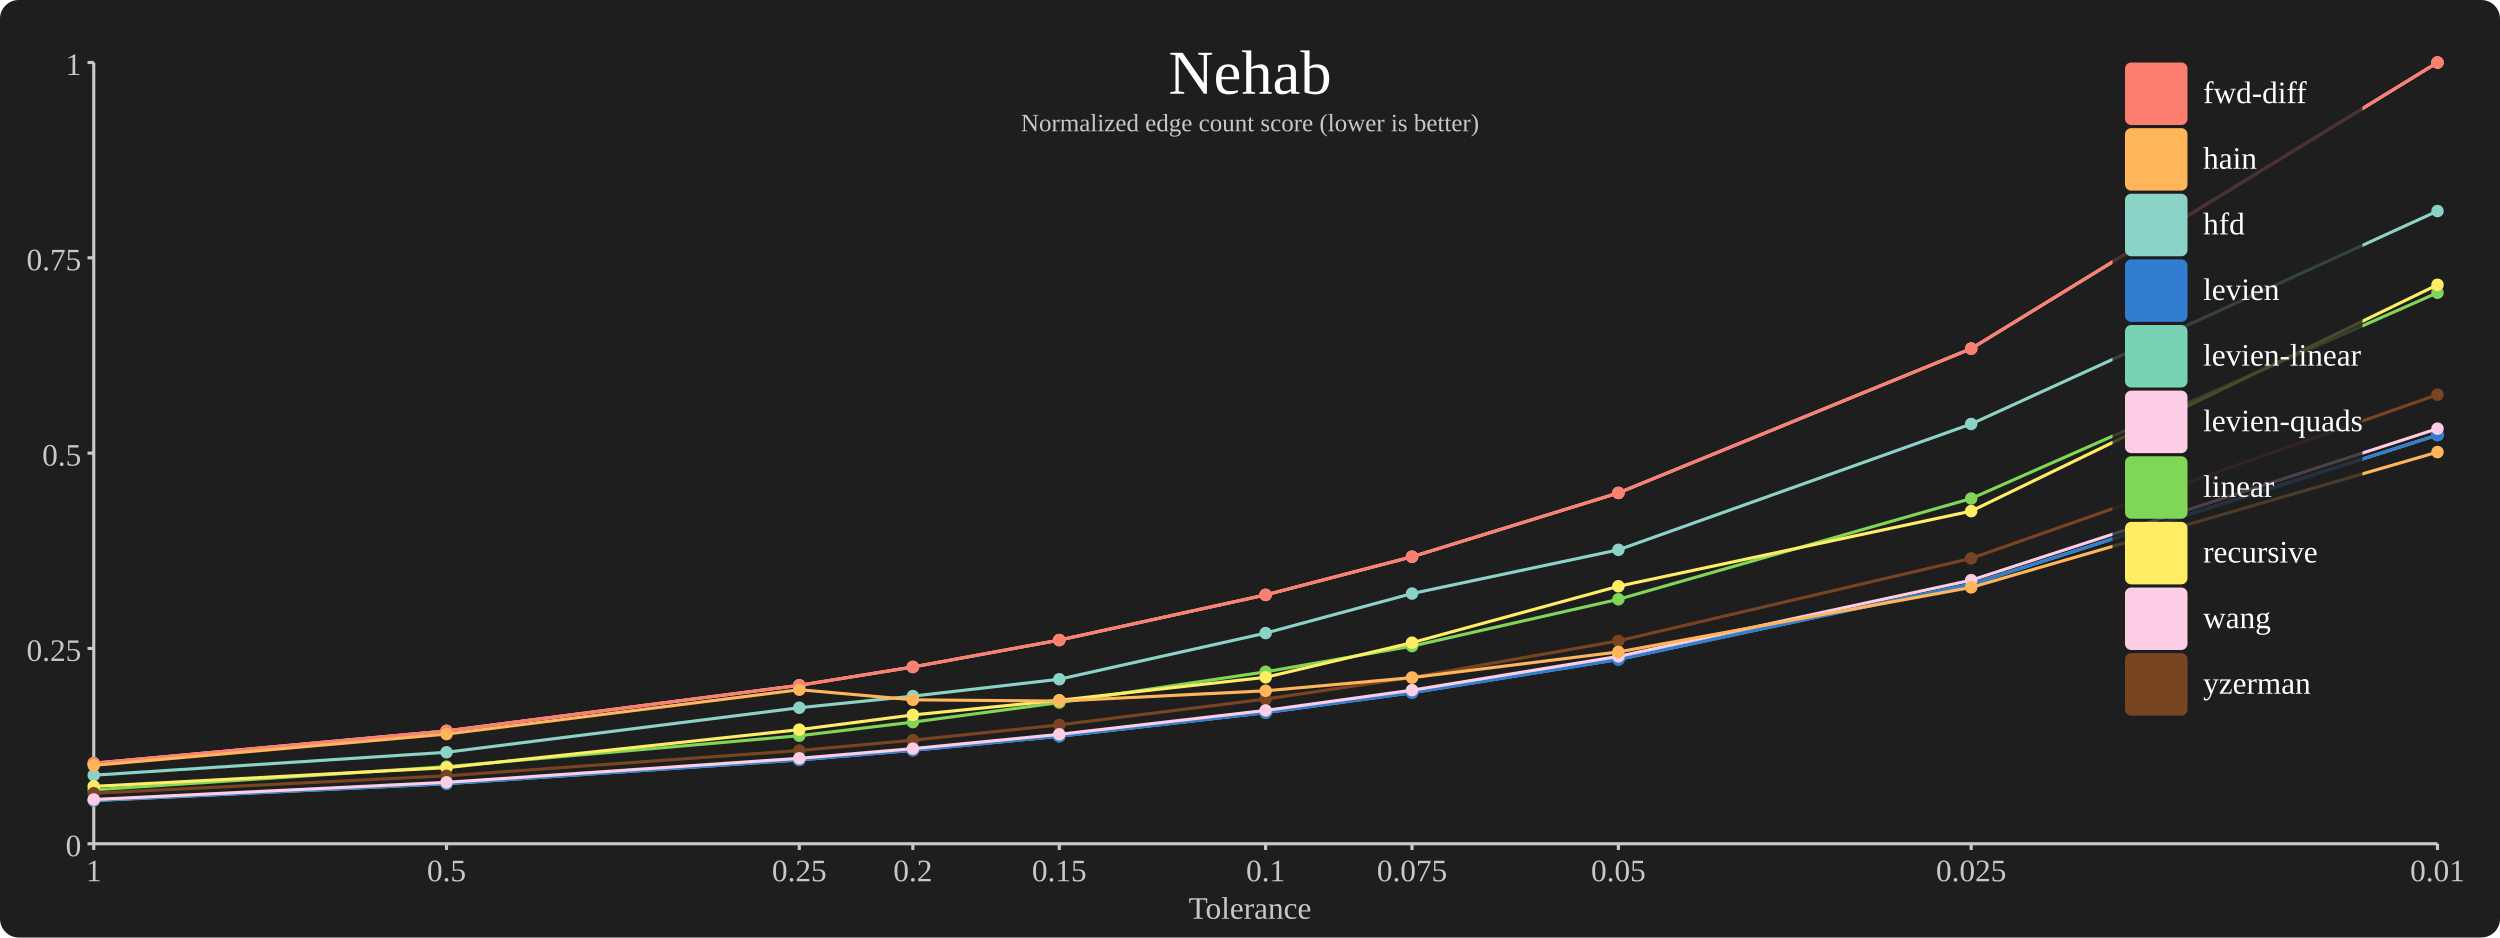
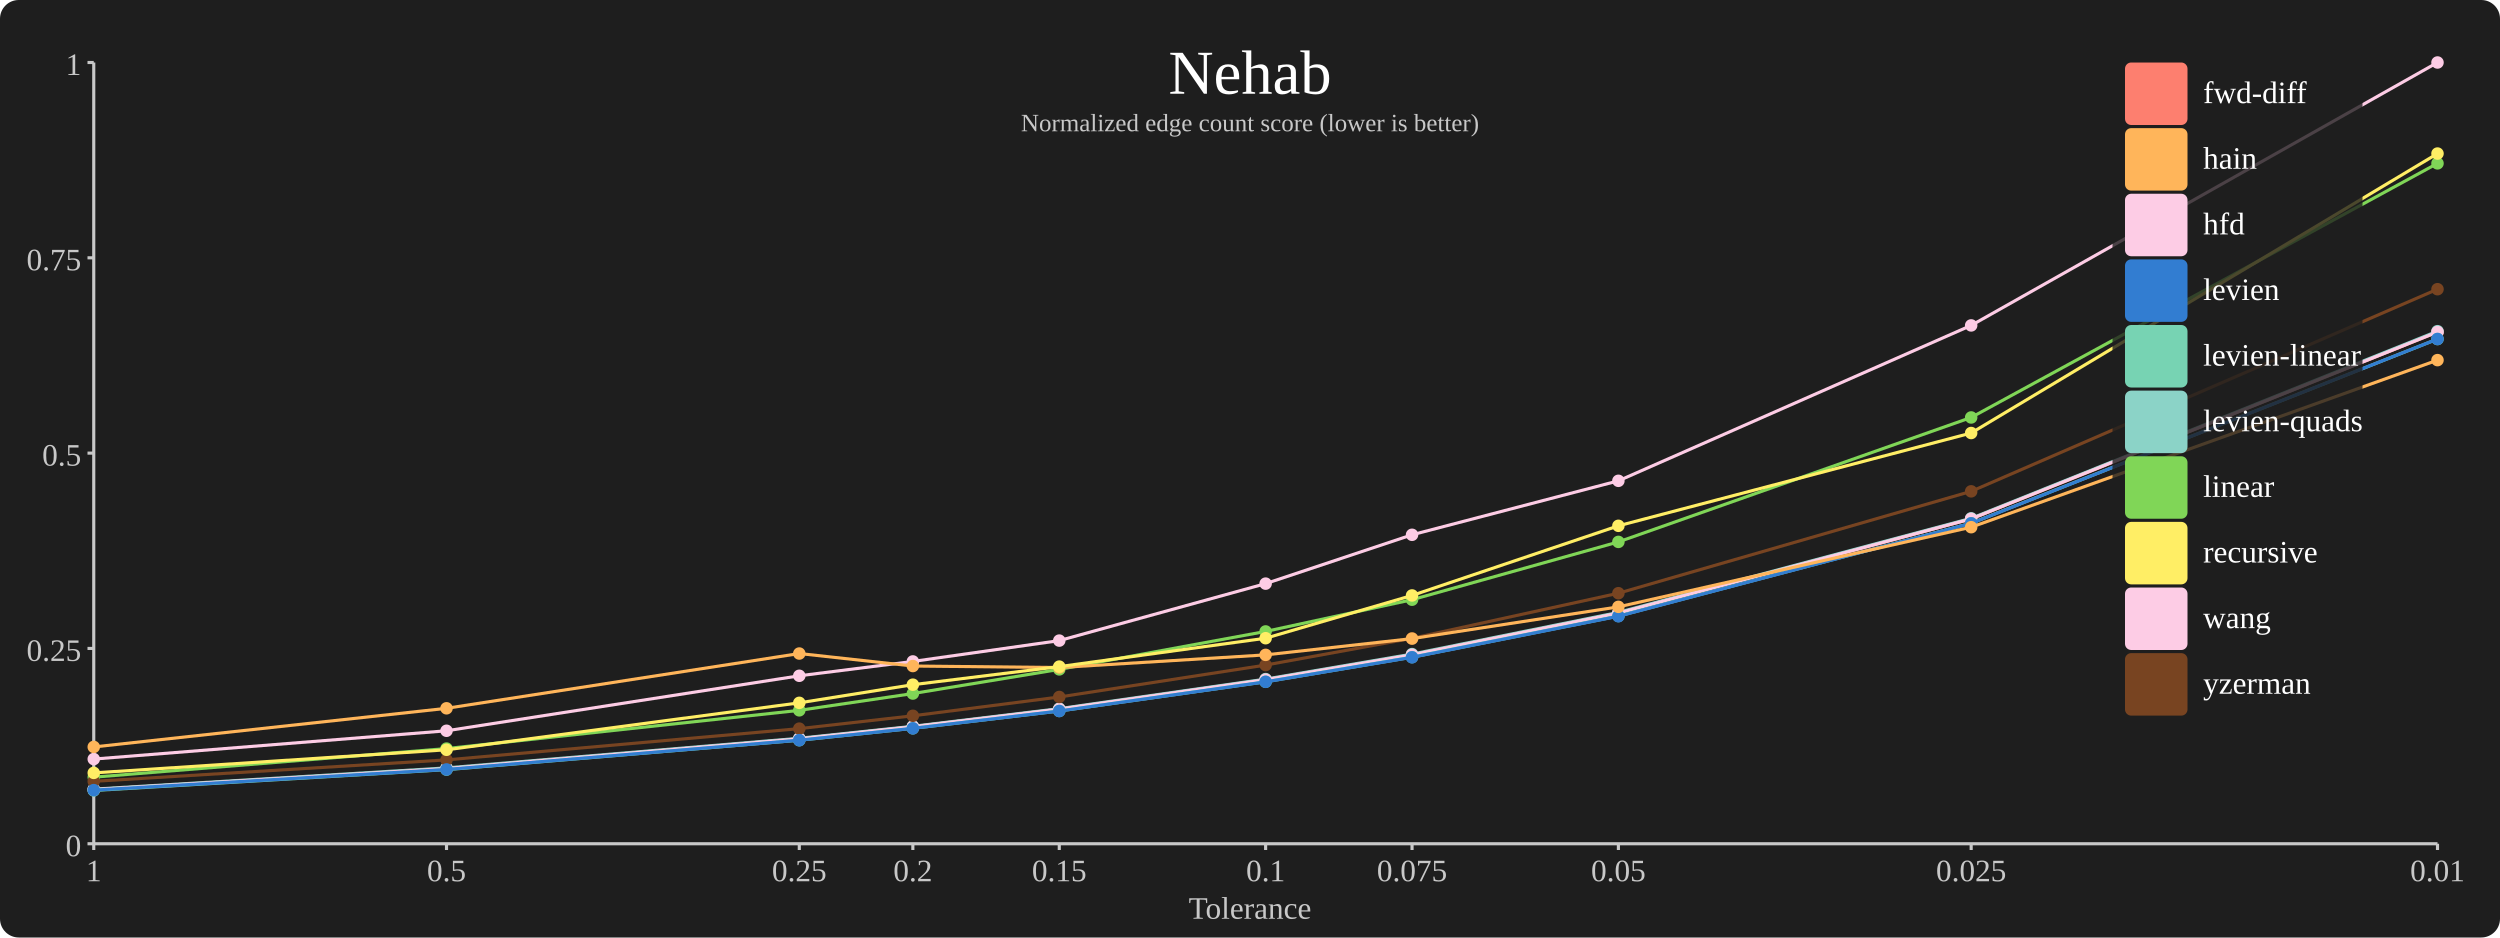
<svg xmlns="http://www.w3.org/2000/svg" viewBox="0 0 800 300">
  <rect x="0" y="0" width="800" height="300" ry="6" style="fill:rgb(30,30,30);stroke:none;fill-opacity:1;stroke-opacity:1;" />
  <path d="M 30 20 L 30 270" style="stroke:rgb(200,200,200);stroke-width:1" />
  <path d="M 30 270 L 780 270" style="stroke:rgb(200,200,200);stroke-width:1" />
  <path d="M 780 270 L 780 272" style="stroke:rgb(200,200,200);stroke-width:1" />
  <text x="780" y="282" style="font-size:10px;fill:rgb(200,200,200);text-anchor:middle;text-align:center;"> 0.01 </text>
  <path d="M 630.772 270 L 630.772 272" style="stroke:rgb(200,200,200);stroke-width:1" />
  <text x="630.772" y="282" style="font-size:10px;fill:rgb(200,200,200);text-anchor:middle;text-align:center;"> 0.025 </text>
  <path d="M 517.886 270 L 517.886 272" style="stroke:rgb(200,200,200);stroke-width:1" />
  <text x="517.886" y="282" style="font-size:10px;fill:rgb(200,200,200);text-anchor:middle;text-align:center;"> 0.05 </text>
  <path d="M 451.852 270 L 451.852 272" style="stroke:rgb(200,200,200);stroke-width:1" />
  <text x="451.852" y="282" style="font-size:10px;fill:rgb(200,200,200);text-anchor:middle;text-align:center;"> 0.075 </text>
  <path d="M 405 270 L 405 272" style="stroke:rgb(200,200,200);stroke-width:1" />
  <text x="405" y="282" style="font-size:10px;fill:rgb(200,200,200);text-anchor:middle;text-align:center;"> 0.1 </text>
  <path d="M 338.966 270 L 338.966 272" style="stroke:rgb(200,200,200);stroke-width:1" />
  <text x="338.966" y="282" style="font-size:10px;fill:rgb(200,200,200);text-anchor:middle;text-align:center;"> 0.15 </text>
  <path d="M 292.114 270 L 292.114 272" style="stroke:rgb(200,200,200);stroke-width:1" />
  <text x="292.114" y="282" style="font-size:10px;fill:rgb(200,200,200);text-anchor:middle;text-align:center;"> 0.2 </text>
  <path d="M 255.773 270 L 255.773 272" style="stroke:rgb(200,200,200);stroke-width:1" />
  <text x="255.773" y="282" style="font-size:10px;fill:rgb(200,200,200);text-anchor:middle;text-align:center;"> 0.25 </text>
  <path d="M 142.886 270 L 142.886 272" style="stroke:rgb(200,200,200);stroke-width:1" />
  <text x="142.886" y="282" style="font-size:10px;fill:rgb(200,200,200);text-anchor:middle;text-align:center;"> 0.5 </text>
  <path d="M 30 270 L 30 272" style="stroke:rgb(200,200,200);stroke-width:1" />
  <text x="30" y="282" style="font-size:10px;fill:rgb(200,200,200);text-anchor:middle;text-align:center;"> 1 </text>
  <path d="M 28 270 L 30 270" style="stroke:rgb(200,200,200);stroke-width:1" />
  <text x="26" y="274" style="font-size:10px;fill:rgb(200,200,200);text-anchor:end;text-align:right;"> 0 </text>
  <path d="M 28 207.5 L 30 207.5" style="stroke:rgb(200,200,200);stroke-width:1" />
  <text x="26" y="211.5" style="font-size:10px;fill:rgb(200,200,200);text-anchor:end;text-align:right;"> 0.25 </text>
  <path d="M 28 145 L 30 145" style="stroke:rgb(200,200,200);stroke-width:1" />
  <text x="26" y="149" style="font-size:10px;fill:rgb(200,200,200);text-anchor:end;text-align:right;"> 0.5 </text>
  <path d="M 28 82.5 L 30 82.5" style="stroke:rgb(200,200,200);stroke-width:1" />
  <text x="26" y="86.5" style="font-size:10px;fill:rgb(200,200,200);text-anchor:end;text-align:right;"> 0.75 </text>
  <path d="M 28 20 L 30 20" style="stroke:rgb(200,200,200);stroke-width:1" />
  <text x="26" y="24" style="font-size:10px;fill:rgb(200,200,200);text-anchor:end;text-align:right;"> 1 </text>
  <text x="400" y="294" style="font-size:10px;fill:rgb(200,200,200);text-anchor:middle;text-align:center;"> Tolerance </text>
-   <circle cx="780" cy="139.2" r="2" style="fill:rgb(119,211,179);stroke:none;fill-opacity:1;stroke-opacity:1;" />
-   <path d="M 780 139.2 L 630.772 186.93" style="stroke:rgb(119,211,179);stroke-width:1" />
-   <circle cx="630.772" cy="186.93" r="2" style="fill:rgb(119,211,179);stroke:none;fill-opacity:1;stroke-opacity:1;" />
-   <path d="M 630.772 186.93 L 517.886 210.988" style="stroke:rgb(119,211,179);stroke-width:1" />
-   <circle cx="517.886" cy="210.988" r="2" style="fill:rgb(119,211,179);stroke:none;fill-opacity:1;stroke-opacity:1;" />
-   <path d="M 517.886 210.988 L 451.852 221.643" style="stroke:rgb(119,211,179);stroke-width:1" />
-   <circle cx="451.852" cy="221.643" r="2" style="fill:rgb(119,211,179);stroke:none;fill-opacity:1;stroke-opacity:1;" />
-   <path d="M 451.852 221.643 L 405 228.018" style="stroke:rgb(119,211,179);stroke-width:1" />
-   <circle cx="405" cy="228.018" r="2" style="fill:rgb(119,211,179);stroke:none;fill-opacity:1;stroke-opacity:1;" />
-   <path d="M 405 228.018 L 338.966 235.59" style="stroke:rgb(119,211,179);stroke-width:1" />
-   <circle cx="338.966" cy="235.59" r="2" style="fill:rgb(119,211,179);stroke:none;fill-opacity:1;stroke-opacity:1;" />
-   <path d="M 338.966 235.59 L 292.114 240.085" style="stroke:rgb(119,211,179);stroke-width:1" />
-   <circle cx="292.114" cy="240.085" r="2" style="fill:rgb(119,211,179);stroke:none;fill-opacity:1;stroke-opacity:1;" />
-   <path d="M 292.114 240.085 L 255.773 243.167" style="stroke:rgb(119,211,179);stroke-width:1" />
-   <circle cx="255.773" cy="243.167" r="2" style="fill:rgb(119,211,179);stroke:none;fill-opacity:1;stroke-opacity:1;" />
-   <path d="M 255.773 243.167 L 142.886 250.79" style="stroke:rgb(119,211,179);stroke-width:1" />
-   <circle cx="142.886" cy="250.79" r="2" style="fill:rgb(119,211,179);stroke:none;fill-opacity:1;stroke-opacity:1;" />
-   <path d="M 142.886 250.79 L 30 256.192" style="stroke:rgb(119,211,179);stroke-width:1" />
-   <circle cx="30" cy="256.192" r="2" style="fill:rgb(119,211,179);stroke:none;fill-opacity:1;stroke-opacity:1;" />
-   <circle cx="780" cy="93.675" r="2" style="fill:rgb(128,214,87);stroke:none;fill-opacity:1;stroke-opacity:1;" />
-   <path d="M 780 93.675 L 630.772 159.525" style="stroke:rgb(128,214,87);stroke-width:1" />
-   <circle cx="630.772" cy="159.525" r="2" style="fill:rgb(128,214,87);stroke:none;fill-opacity:1;stroke-opacity:1;" />
-   <path d="M 630.772 159.525 L 517.886 191.775" style="stroke:rgb(128,214,87);stroke-width:1" />
-   <circle cx="517.886" cy="191.775" r="2" style="fill:rgb(128,214,87);stroke:none;fill-opacity:1;stroke-opacity:1;" />
-   <path d="M 517.886 191.775 L 451.852 206.757" style="stroke:rgb(128,214,87);stroke-width:1" />
-   <circle cx="451.852" cy="206.757" r="2" style="fill:rgb(128,214,87);stroke:none;fill-opacity:1;stroke-opacity:1;" />
-   <path d="M 451.852 206.757 L 405 214.98" style="stroke:rgb(128,214,87);stroke-width:1" />
-   <circle cx="405" cy="214.98" r="2" style="fill:rgb(128,214,87);stroke:none;fill-opacity:1;stroke-opacity:1;" />
-   <path d="M 405 214.98 L 338.966 224.812" style="stroke:rgb(128,214,87);stroke-width:1" />
-   <circle cx="338.966" cy="224.812" r="2" style="fill:rgb(128,214,87);stroke:none;fill-opacity:1;stroke-opacity:1;" />
-   <path d="M 338.966 224.812 L 292.114 231.075" style="stroke:rgb(128,214,87);stroke-width:1" />
-   <circle cx="292.114" cy="231.075" r="2" style="fill:rgb(128,214,87);stroke:none;fill-opacity:1;stroke-opacity:1;" />
-   <path d="M 292.114 231.075 L 255.773 235.423" style="stroke:rgb(128,214,87);stroke-width:1" />
-   <circle cx="255.773" cy="235.423" r="2" style="fill:rgb(128,214,87);stroke:none;fill-opacity:1;stroke-opacity:1;" />
-   <path d="M 255.773 235.423 L 142.886 245.327" style="stroke:rgb(128,214,87);stroke-width:1" />
-   <circle cx="142.886" cy="245.327" r="2" style="fill:rgb(128,214,87);stroke:none;fill-opacity:1;stroke-opacity:1;" />
-   <path d="M 142.886 245.327 L 30 252.74" style="stroke:rgb(128,214,87);stroke-width:1" />
-   <circle cx="30" cy="252.74" r="2" style="fill:rgb(128,214,87);stroke:none;fill-opacity:1;stroke-opacity:1;" />
+   <circle cx="780" cy="106.25" r="2" style="fill:rgb(253,127,111);stroke:none;fill-opacity:1;stroke-opacity:1;" />
+   <path d="M 780 106.25 L 630.772 166.04" style="stroke:rgb(253,127,111);stroke-width:1" />
+   <circle cx="630.772" cy="166.04" r="2" style="fill:rgb(253,127,111);stroke:none;fill-opacity:1;stroke-opacity:1;" />
+   <path d="M 630.772 166.04 L 517.886 196.185" style="stroke:rgb(253,127,111);stroke-width:1" />
+   <circle cx="517.886" cy="196.185" r="2" style="fill:rgb(253,127,111);stroke:none;fill-opacity:1;stroke-opacity:1;" />
+   <path d="M 517.886 196.185 L 451.852 209.535" style="stroke:rgb(253,127,111);stroke-width:1" />
+   <circle cx="451.852" cy="209.535" r="2" style="fill:rgb(253,127,111);stroke:none;fill-opacity:1;stroke-opacity:1;" />
+   <path d="M 451.852 209.535 L 405 217.495" style="stroke:rgb(253,127,111);stroke-width:1" />
+   <circle cx="405" cy="217.495" r="2" style="fill:rgb(253,127,111);stroke:none;fill-opacity:1;stroke-opacity:1;" />
+   <path d="M 405 217.495 L 338.966 226.923" style="stroke:rgb(253,127,111);stroke-width:1" />
+   <circle cx="338.966" cy="226.923" r="2" style="fill:rgb(253,127,111);stroke:none;fill-opacity:1;stroke-opacity:1;" />
+   <path d="M 338.966 226.923 L 292.114 232.548" style="stroke:rgb(253,127,111);stroke-width:1" />
+   <circle cx="292.114" cy="232.548" r="2" style="fill:rgb(253,127,111);stroke:none;fill-opacity:1;stroke-opacity:1;" />
+   <path d="M 292.114 232.548 L 255.773 236.41" style="stroke:rgb(253,127,111);stroke-width:1" />
+   <circle cx="255.773" cy="236.41" r="2" style="fill:rgb(253,127,111);stroke:none;fill-opacity:1;stroke-opacity:1;" />
+   <path d="M 255.773 236.41 L 142.886 245.942" style="stroke:rgb(253,127,111);stroke-width:1" />
+   <circle cx="142.886" cy="245.942" r="2" style="fill:rgb(253,127,111);stroke:none;fill-opacity:1;stroke-opacity:1;" />
+   <path d="M 142.886 245.942 L 30 252.66" style="stroke:rgb(253,127,111);stroke-width:1" />
+   <circle cx="30" cy="252.66" r="2" style="fill:rgb(253,127,111);stroke:none;fill-opacity:1;stroke-opacity:1;" />
+   <circle cx="780" cy="105.98" r="2" style="fill:rgb(139,211,199);stroke:none;fill-opacity:1;stroke-opacity:1;" />
+   <path d="M 780 105.98 L 630.772 165.857" style="stroke:rgb(139,211,199);stroke-width:1" />
+   <circle cx="630.772" cy="165.857" r="2" style="fill:rgb(139,211,199);stroke:none;fill-opacity:1;stroke-opacity:1;" />
+   <path d="M 630.772 165.857 L 517.886 195.957" style="stroke:rgb(139,211,199);stroke-width:1" />
+   <circle cx="517.886" cy="195.957" r="2" style="fill:rgb(139,211,199);stroke:none;fill-opacity:1;stroke-opacity:1;" />
+   <path d="M 517.886 195.957 L 451.852 209.305" style="stroke:rgb(139,211,199);stroke-width:1" />
+   <circle cx="451.852" cy="209.305" r="2" style="fill:rgb(139,211,199);stroke:none;fill-opacity:1;stroke-opacity:1;" />
+   <path d="M 451.852 209.305 L 405 217.305" style="stroke:rgb(139,211,199);stroke-width:1" />
+   <circle cx="405" cy="217.305" r="2" style="fill:rgb(139,211,199);stroke:none;fill-opacity:1;stroke-opacity:1;" />
+   <path d="M 405 217.305 L 338.966 226.762" style="stroke:rgb(139,211,199);stroke-width:1" />
+   <circle cx="338.966" cy="226.762" r="2" style="fill:rgb(139,211,199);stroke:none;fill-opacity:1;stroke-opacity:1;" />
+   <path d="M 338.966 226.762 L 292.114 232.407" style="stroke:rgb(139,211,199);stroke-width:1" />
+   <circle cx="292.114" cy="232.407" r="2" style="fill:rgb(139,211,199);stroke:none;fill-opacity:1;stroke-opacity:1;" />
+   <path d="M 292.114 232.407 L 255.773 236.238" style="stroke:rgb(139,211,199);stroke-width:1" />
+   <circle cx="255.773" cy="236.238" r="2" style="fill:rgb(139,211,199);stroke:none;fill-opacity:1;stroke-opacity:1;" />
+   <path d="M 255.773 236.238 L 142.886 245.725" style="stroke:rgb(139,211,199);stroke-width:1" />
+   <circle cx="142.886" cy="245.725" r="2" style="fill:rgb(139,211,199);stroke:none;fill-opacity:1;stroke-opacity:1;" />
+   <path d="M 142.886 245.725 L 30 252.515" style="stroke:rgb(139,211,199);stroke-width:1" />
+   <circle cx="30" cy="252.515" r="2" style="fill:rgb(139,211,199);stroke:none;fill-opacity:1;stroke-opacity:1;" />
+   <circle cx="780" cy="52.275" r="2" style="fill:rgb(128,214,87);stroke:none;fill-opacity:1;stroke-opacity:1;" />
+   <path d="M 780 52.275 L 630.772 133.588" style="stroke:rgb(128,214,87);stroke-width:1" />
+   <circle cx="630.772" cy="133.588" r="2" style="fill:rgb(128,214,87);stroke:none;fill-opacity:1;stroke-opacity:1;" />
+   <path d="M 630.772 133.588 L 517.886 173.407" style="stroke:rgb(128,214,87);stroke-width:1" />
+   <circle cx="517.886" cy="173.407" r="2" style="fill:rgb(128,214,87);stroke:none;fill-opacity:1;stroke-opacity:1;" />
+   <path d="M 517.886 173.407 L 451.852 191.907" style="stroke:rgb(128,214,87);stroke-width:1" />
+   <circle cx="451.852" cy="191.907" r="2" style="fill:rgb(128,214,87);stroke:none;fill-opacity:1;stroke-opacity:1;" />
+   <path d="M 451.852 191.907 L 405 202.062" style="stroke:rgb(128,214,87);stroke-width:1" />
+   <circle cx="405" cy="202.062" r="2" style="fill:rgb(128,214,87);stroke:none;fill-opacity:1;stroke-opacity:1;" />
+   <path d="M 405 202.062 L 338.966 214.202" style="stroke:rgb(128,214,87);stroke-width:1" />
+   <circle cx="338.966" cy="214.202" r="2" style="fill:rgb(128,214,87);stroke:none;fill-opacity:1;stroke-opacity:1;" />
+   <path d="M 338.966 214.202 L 292.114 221.935" style="stroke:rgb(128,214,87);stroke-width:1" />
+   <circle cx="292.114" cy="221.935" r="2" style="fill:rgb(128,214,87);stroke:none;fill-opacity:1;stroke-opacity:1;" />
+   <path d="M 292.114 221.935 L 255.773 227.305" style="stroke:rgb(128,214,87);stroke-width:1" />
+   <circle cx="255.773" cy="227.305" r="2" style="fill:rgb(128,214,87);stroke:none;fill-opacity:1;stroke-opacity:1;" />
+   <path d="M 255.773 227.305 L 142.886 239.535" style="stroke:rgb(128,214,87);stroke-width:1" />
+   <circle cx="142.886" cy="239.535" r="2" style="fill:rgb(128,214,87);stroke:none;fill-opacity:1;stroke-opacity:1;" />
+   <path d="M 142.886 239.535 L 30 248.69" style="stroke:rgb(128,214,87);stroke-width:1" />
+   <circle cx="30" cy="248.69" r="2" style="fill:rgb(128,214,87);stroke:none;fill-opacity:1;stroke-opacity:1;" />
  <circle cx="780" cy="20" r="2" style="fill:rgb(253,204,229);stroke:none;fill-opacity:1;stroke-opacity:1;" />
-   <path d="M 780 20 L 630.772 111.565" style="stroke:rgb(253,204,229);stroke-width:1" />
-   <circle cx="630.772" cy="111.565" r="2" style="fill:rgb(253,204,229);stroke:none;fill-opacity:1;stroke-opacity:1;" />
-   <path d="M 630.772 111.565 L 517.886 157.73" style="stroke:rgb(253,204,229);stroke-width:1" />
-   <circle cx="517.886" cy="157.73" r="2" style="fill:rgb(253,204,229);stroke:none;fill-opacity:1;stroke-opacity:1;" />
-   <path d="M 517.886 157.73 L 451.852 178.16" style="stroke:rgb(253,204,229);stroke-width:1" />
-   <circle cx="451.852" cy="178.16" r="2" style="fill:rgb(253,204,229);stroke:none;fill-opacity:1;stroke-opacity:1;" />
-   <path d="M 451.852 178.16 L 405 190.36" style="stroke:rgb(253,204,229);stroke-width:1" />
-   <circle cx="405" cy="190.36" r="2" style="fill:rgb(253,204,229);stroke:none;fill-opacity:1;stroke-opacity:1;" />
-   <path d="M 405 190.36 L 338.966 204.823" style="stroke:rgb(253,204,229);stroke-width:1" />
-   <circle cx="338.966" cy="204.823" r="2" style="fill:rgb(253,204,229);stroke:none;fill-opacity:1;stroke-opacity:1;" />
-   <path d="M 338.966 204.823 L 292.114 213.428" style="stroke:rgb(253,204,229);stroke-width:1" />
-   <circle cx="292.114" cy="213.428" r="2" style="fill:rgb(253,204,229);stroke:none;fill-opacity:1;stroke-opacity:1;" />
-   <path d="M 292.114 213.428 L 255.773 219.29" style="stroke:rgb(253,204,229);stroke-width:1" />
-   <circle cx="255.773" cy="219.29" r="2" style="fill:rgb(253,204,229);stroke:none;fill-opacity:1;stroke-opacity:1;" />
-   <path d="M 255.773 219.29 L 142.886 233.887" style="stroke:rgb(253,204,229);stroke-width:1" />
-   <circle cx="142.886" cy="233.887" r="2" style="fill:rgb(253,204,229);stroke:none;fill-opacity:1;stroke-opacity:1;" />
-   <path d="M 142.886 233.887 L 30 244.218" style="stroke:rgb(253,204,229);stroke-width:1" />
-   <circle cx="30" cy="244.218" r="2" style="fill:rgb(253,204,229);stroke:none;fill-opacity:1;stroke-opacity:1;" />
-   <circle cx="780" cy="20" r="2" style="fill:rgb(253,127,111);stroke:none;fill-opacity:1;stroke-opacity:1;" />
-   <path d="M 780 20 L 630.772 111.565" style="stroke:rgb(253,127,111);stroke-width:1" />
-   <circle cx="630.772" cy="111.565" r="2" style="fill:rgb(253,127,111);stroke:none;fill-opacity:1;stroke-opacity:1;" />
-   <path d="M 630.772 111.565 L 517.886 157.73" style="stroke:rgb(253,127,111);stroke-width:1" />
-   <circle cx="517.886" cy="157.73" r="2" style="fill:rgb(253,127,111);stroke:none;fill-opacity:1;stroke-opacity:1;" />
-   <path d="M 517.886 157.73 L 451.852 178.16" style="stroke:rgb(253,127,111);stroke-width:1" />
-   <circle cx="451.852" cy="178.16" r="2" style="fill:rgb(253,127,111);stroke:none;fill-opacity:1;stroke-opacity:1;" />
-   <path d="M 451.852 178.16 L 405 190.36" style="stroke:rgb(253,127,111);stroke-width:1" />
-   <circle cx="405" cy="190.36" r="2" style="fill:rgb(253,127,111);stroke:none;fill-opacity:1;stroke-opacity:1;" />
-   <path d="M 405 190.36 L 338.966 204.823" style="stroke:rgb(253,127,111);stroke-width:1" />
-   <circle cx="338.966" cy="204.823" r="2" style="fill:rgb(253,127,111);stroke:none;fill-opacity:1;stroke-opacity:1;" />
-   <path d="M 338.966 204.823 L 292.114 213.428" style="stroke:rgb(253,127,111);stroke-width:1" />
-   <circle cx="292.114" cy="213.428" r="2" style="fill:rgb(253,127,111);stroke:none;fill-opacity:1;stroke-opacity:1;" />
-   <path d="M 292.114 213.428 L 255.773 219.29" style="stroke:rgb(253,127,111);stroke-width:1" />
-   <circle cx="255.773" cy="219.29" r="2" style="fill:rgb(253,127,111);stroke:none;fill-opacity:1;stroke-opacity:1;" />
-   <path d="M 255.773 219.29 L 142.886 233.887" style="stroke:rgb(253,127,111);stroke-width:1" />
-   <circle cx="142.886" cy="233.887" r="2" style="fill:rgb(253,127,111);stroke:none;fill-opacity:1;stroke-opacity:1;" />
-   <path d="M 142.886 233.887 L 30 244.218" style="stroke:rgb(253,127,111);stroke-width:1" />
-   <circle cx="30" cy="244.218" r="2" style="fill:rgb(253,127,111);stroke:none;fill-opacity:1;stroke-opacity:1;" />
-   <circle cx="780" cy="67.535" r="2" style="fill:rgb(139,211,199);stroke:none;fill-opacity:1;stroke-opacity:1;" />
-   <path d="M 780 67.535 L 630.772 135.67" style="stroke:rgb(139,211,199);stroke-width:1" />
-   <circle cx="630.772" cy="135.67" r="2" style="fill:rgb(139,211,199);stroke:none;fill-opacity:1;stroke-opacity:1;" />
-   <path d="M 630.772 135.67 L 517.886 175.945" style="stroke:rgb(139,211,199);stroke-width:1" />
-   <circle cx="517.886" cy="175.945" r="2" style="fill:rgb(139,211,199);stroke:none;fill-opacity:1;stroke-opacity:1;" />
-   <path d="M 517.886 175.945 L 451.852 189.933" style="stroke:rgb(139,211,199);stroke-width:1" />
-   <circle cx="451.852" cy="189.933" r="2" style="fill:rgb(139,211,199);stroke:none;fill-opacity:1;stroke-opacity:1;" />
-   <path d="M 451.852 189.933 L 405 202.588" style="stroke:rgb(139,211,199);stroke-width:1" />
-   <circle cx="405" cy="202.588" r="2" style="fill:rgb(139,211,199);stroke:none;fill-opacity:1;stroke-opacity:1;" />
-   <path d="M 405 202.588 L 338.966 217.353" style="stroke:rgb(139,211,199);stroke-width:1" />
-   <circle cx="338.966" cy="217.353" r="2" style="fill:rgb(139,211,199);stroke:none;fill-opacity:1;stroke-opacity:1;" />
-   <path d="M 338.966 217.353 L 292.114 222.755" style="stroke:rgb(139,211,199);stroke-width:1" />
-   <circle cx="292.114" cy="222.755" r="2" style="fill:rgb(139,211,199);stroke:none;fill-opacity:1;stroke-opacity:1;" />
-   <path d="M 292.114 222.755 L 255.773 226.47" style="stroke:rgb(139,211,199);stroke-width:1" />
-   <circle cx="255.773" cy="226.47" r="2" style="fill:rgb(139,211,199);stroke:none;fill-opacity:1;stroke-opacity:1;" />
-   <path d="M 255.773 226.47 L 142.886 240.72" style="stroke:rgb(139,211,199);stroke-width:1" />
-   <circle cx="142.886" cy="240.72" r="2" style="fill:rgb(139,211,199);stroke:none;fill-opacity:1;stroke-opacity:1;" />
-   <path d="M 142.886 240.72 L 30 248.053" style="stroke:rgb(139,211,199);stroke-width:1" />
-   <circle cx="30" cy="248.053" r="2" style="fill:rgb(139,211,199);stroke:none;fill-opacity:1;stroke-opacity:1;" />
-   <circle cx="780" cy="139.188" r="2" style="fill:rgb(50,125,209);stroke:none;fill-opacity:1;stroke-opacity:1;" />
-   <path d="M 780 139.188 L 630.772 186.96" style="stroke:rgb(50,125,209);stroke-width:1" />
-   <circle cx="630.772" cy="186.96" r="2" style="fill:rgb(50,125,209);stroke:none;fill-opacity:1;stroke-opacity:1;" />
-   <path d="M 630.772 186.96 L 517.886 211.042" style="stroke:rgb(50,125,209);stroke-width:1" />
-   <circle cx="517.886" cy="211.042" r="2" style="fill:rgb(50,125,209);stroke:none;fill-opacity:1;stroke-opacity:1;" />
-   <path d="M 517.886 211.042 L 451.852 221.68" style="stroke:rgb(50,125,209);stroke-width:1" />
-   <circle cx="451.852" cy="221.68" r="2" style="fill:rgb(50,125,209);stroke:none;fill-opacity:1;stroke-opacity:1;" />
-   <path d="M 451.852 221.68 L 405 228.035" style="stroke:rgb(50,125,209);stroke-width:1" />
-   <circle cx="405" cy="228.035" r="2" style="fill:rgb(50,125,209);stroke:none;fill-opacity:1;stroke-opacity:1;" />
-   <path d="M 405 228.035 L 338.966 235.597" style="stroke:rgb(50,125,209);stroke-width:1" />
-   <circle cx="338.966" cy="235.597" r="2" style="fill:rgb(50,125,209);stroke:none;fill-opacity:1;stroke-opacity:1;" />
-   <path d="M 338.966 235.597 L 292.114 240.085" style="stroke:rgb(50,125,209);stroke-width:1" />
-   <circle cx="292.114" cy="240.085" r="2" style="fill:rgb(50,125,209);stroke:none;fill-opacity:1;stroke-opacity:1;" />
-   <path d="M 292.114 240.085 L 255.773 243.153" style="stroke:rgb(50,125,209);stroke-width:1" />
-   <circle cx="255.773" cy="243.153" r="2" style="fill:rgb(50,125,209);stroke:none;fill-opacity:1;stroke-opacity:1;" />
-   <path d="M 255.773 243.153 L 142.886 250.748" style="stroke:rgb(50,125,209);stroke-width:1" />
-   <circle cx="142.886" cy="250.748" r="2" style="fill:rgb(50,125,209);stroke:none;fill-opacity:1;stroke-opacity:1;" />
-   <path d="M 142.886 250.748 L 30 256.1" style="stroke:rgb(50,125,209);stroke-width:1" />
-   <circle cx="30" cy="256.1" r="2" style="fill:rgb(50,125,209);stroke:none;fill-opacity:1;stroke-opacity:1;" />
-   <circle cx="780" cy="91.133" r="2" style="fill:rgb(255,238,101);stroke:none;fill-opacity:1;stroke-opacity:1;" />
-   <path d="M 780 91.133 L 630.772 163.558" style="stroke:rgb(255,238,101);stroke-width:1" />
-   <circle cx="630.772" cy="163.558" r="2" style="fill:rgb(255,238,101);stroke:none;fill-opacity:1;stroke-opacity:1;" />
-   <path d="M 630.772 163.558 L 517.886 187.605" style="stroke:rgb(255,238,101);stroke-width:1" />
-   <circle cx="517.886" cy="187.605" r="2" style="fill:rgb(255,238,101);stroke:none;fill-opacity:1;stroke-opacity:1;" />
-   <path d="M 517.886 187.605 L 451.852 205.653" style="stroke:rgb(255,238,101);stroke-width:1" />
-   <circle cx="451.852" cy="205.653" r="2" style="fill:rgb(255,238,101);stroke:none;fill-opacity:1;stroke-opacity:1;" />
-   <path d="M 451.852 205.653 L 405 216.732" style="stroke:rgb(255,238,101);stroke-width:1" />
-   <circle cx="405" cy="216.732" r="2" style="fill:rgb(255,238,101);stroke:none;fill-opacity:1;stroke-opacity:1;" />
-   <path d="M 405 216.732 L 338.966 224.093" style="stroke:rgb(255,238,101);stroke-width:1" />
-   <circle cx="338.966" cy="224.093" r="2" style="fill:rgb(255,238,101);stroke:none;fill-opacity:1;stroke-opacity:1;" />
-   <path d="M 338.966 224.093 L 292.114 228.775" style="stroke:rgb(255,238,101);stroke-width:1" />
-   <circle cx="292.114" cy="228.775" r="2" style="fill:rgb(255,238,101);stroke:none;fill-opacity:1;stroke-opacity:1;" />
-   <path d="M 292.114 228.775 L 255.773 233.482" style="stroke:rgb(255,238,101);stroke-width:1" />
-   <circle cx="255.773" cy="233.482" r="2" style="fill:rgb(255,238,101);stroke:none;fill-opacity:1;stroke-opacity:1;" />
-   <path d="M 255.773 233.482 L 142.886 245.647" style="stroke:rgb(255,238,101);stroke-width:1" />
-   <circle cx="142.886" cy="245.647" r="2" style="fill:rgb(255,238,101);stroke:none;fill-opacity:1;stroke-opacity:1;" />
-   <path d="M 142.886 245.647 L 30 251.635" style="stroke:rgb(255,238,101);stroke-width:1" />
-   <circle cx="30" cy="251.635" r="2" style="fill:rgb(255,238,101);stroke:none;fill-opacity:1;stroke-opacity:1;" />
-   <circle cx="780" cy="126.285" r="2" style="fill:rgb(120,68,33);stroke:none;fill-opacity:1;stroke-opacity:1;" />
-   <path d="M 780 126.285 L 630.772 178.677" style="stroke:rgb(120,68,33);stroke-width:1" />
-   <circle cx="630.772" cy="178.677" r="2" style="fill:rgb(120,68,33);stroke:none;fill-opacity:1;stroke-opacity:1;" />
-   <path d="M 630.772 178.677 L 517.886 205.075" style="stroke:rgb(120,68,33);stroke-width:1" />
-   <circle cx="517.886" cy="205.075" r="2" style="fill:rgb(120,68,33);stroke:none;fill-opacity:1;stroke-opacity:1;" />
-   <path d="M 517.886 205.075 L 451.852 216.765" style="stroke:rgb(120,68,33);stroke-width:1" />
-   <circle cx="451.852" cy="216.765" r="2" style="fill:rgb(120,68,33);stroke:none;fill-opacity:1;stroke-opacity:1;" />
-   <path d="M 451.852 216.765 L 405 223.695" style="stroke:rgb(120,68,33);stroke-width:1" />
-   <circle cx="405" cy="223.695" r="2" style="fill:rgb(120,68,33);stroke:none;fill-opacity:1;stroke-opacity:1;" />
-   <path d="M 405 223.695 L 338.966 231.963" style="stroke:rgb(120,68,33);stroke-width:1" />
-   <circle cx="338.966" cy="231.963" r="2" style="fill:rgb(120,68,33);stroke:none;fill-opacity:1;stroke-opacity:1;" />
-   <path d="M 338.966 231.963 L 292.114 236.84" style="stroke:rgb(120,68,33);stroke-width:1" />
-   <circle cx="292.114" cy="236.84" r="2" style="fill:rgb(120,68,33);stroke:none;fill-opacity:1;stroke-opacity:1;" />
-   <path d="M 292.114 236.84 L 255.773 240.165" style="stroke:rgb(120,68,33);stroke-width:1" />
-   <circle cx="255.773" cy="240.165" r="2" style="fill:rgb(120,68,33);stroke:none;fill-opacity:1;stroke-opacity:1;" />
-   <path d="M 255.773 240.165 L 142.886 248.262" style="stroke:rgb(120,68,33);stroke-width:1" />
-   <circle cx="142.886" cy="248.262" r="2" style="fill:rgb(120,68,33);stroke:none;fill-opacity:1;stroke-opacity:1;" />
-   <path d="M 142.886 248.262 L 30 253.825" style="stroke:rgb(120,68,33);stroke-width:1" />
-   <circle cx="30" cy="253.825" r="2" style="fill:rgb(120,68,33);stroke:none;fill-opacity:1;stroke-opacity:1;" />
-   <circle cx="780" cy="137.167" r="2" style="fill:rgb(253,204,229);stroke:none;fill-opacity:1;stroke-opacity:1;" />
-   <path d="M 780 137.167 L 630.772 185.66" style="stroke:rgb(253,204,229);stroke-width:1" />
-   <circle cx="630.772" cy="185.66" r="2" style="fill:rgb(253,204,229);stroke:none;fill-opacity:1;stroke-opacity:1;" />
-   <path d="M 630.772 185.66 L 517.886 210.035" style="stroke:rgb(253,204,229);stroke-width:1" />
-   <circle cx="517.886" cy="210.035" r="2" style="fill:rgb(253,204,229);stroke:none;fill-opacity:1;stroke-opacity:1;" />
-   <path d="M 517.886 210.035 L 451.852 220.845" style="stroke:rgb(253,204,229);stroke-width:1" />
-   <circle cx="451.852" cy="220.845" r="2" style="fill:rgb(253,204,229);stroke:none;fill-opacity:1;stroke-opacity:1;" />
-   <path d="M 451.852 220.845 L 405 227.325" style="stroke:rgb(253,204,229);stroke-width:1" />
-   <circle cx="405" cy="227.325" r="2" style="fill:rgb(253,204,229);stroke:none;fill-opacity:1;stroke-opacity:1;" />
-   <path d="M 405 227.325 L 338.966 234.985" style="stroke:rgb(253,204,229);stroke-width:1" />
-   <circle cx="338.966" cy="234.985" r="2" style="fill:rgb(253,204,229);stroke:none;fill-opacity:1;stroke-opacity:1;" />
-   <path d="M 338.966 234.985 L 292.114 239.558" style="stroke:rgb(253,204,229);stroke-width:1" />
-   <circle cx="292.114" cy="239.558" r="2" style="fill:rgb(253,204,229);stroke:none;fill-opacity:1;stroke-opacity:1;" />
-   <path d="M 292.114 239.558 L 255.773 242.657" style="stroke:rgb(253,204,229);stroke-width:1" />
-   <circle cx="255.773" cy="242.657" r="2" style="fill:rgb(253,204,229);stroke:none;fill-opacity:1;stroke-opacity:1;" />
-   <path d="M 255.773 242.657 L 142.886 250.34" style="stroke:rgb(253,204,229);stroke-width:1" />
-   <circle cx="142.886" cy="250.34" r="2" style="fill:rgb(253,204,229);stroke:none;fill-opacity:1;stroke-opacity:1;" />
-   <path d="M 142.886 250.34 L 30 255.84" style="stroke:rgb(253,204,229);stroke-width:1" />
-   <circle cx="30" cy="255.84" r="2" style="fill:rgb(253,204,229);stroke:none;fill-opacity:1;stroke-opacity:1;" />
-   <circle cx="780" cy="144.665" r="2" style="fill:rgb(255,181,90);stroke:none;fill-opacity:1;stroke-opacity:1;" />
-   <path d="M 780 144.665 L 630.772 187.963" style="stroke:rgb(255,181,90);stroke-width:1" />
-   <circle cx="630.772" cy="187.963" r="2" style="fill:rgb(255,181,90);stroke:none;fill-opacity:1;stroke-opacity:1;" />
-   <path d="M 630.772 187.963 L 517.886 208.607" style="stroke:rgb(255,181,90);stroke-width:1" />
-   <circle cx="517.886" cy="208.607" r="2" style="fill:rgb(255,181,90);stroke:none;fill-opacity:1;stroke-opacity:1;" />
-   <path d="M 517.886 208.607 L 451.852 216.835" style="stroke:rgb(255,181,90);stroke-width:1" />
-   <circle cx="451.852" cy="216.835" r="2" style="fill:rgb(255,181,90);stroke:none;fill-opacity:1;stroke-opacity:1;" />
-   <path d="M 451.852 216.835 L 405 221.05" style="stroke:rgb(255,181,90);stroke-width:1" />
-   <circle cx="405" cy="221.05" r="2" style="fill:rgb(255,181,90);stroke:none;fill-opacity:1;stroke-opacity:1;" />
-   <path d="M 405 221.05 L 338.966 224.338" style="stroke:rgb(255,181,90);stroke-width:1" />
-   <circle cx="338.966" cy="224.338" r="2" style="fill:rgb(255,181,90);stroke:none;fill-opacity:1;stroke-opacity:1;" />
-   <path d="M 338.966 224.338 L 292.114 223.942" style="stroke:rgb(255,181,90);stroke-width:1" />
-   <circle cx="292.114" cy="223.942" r="2" style="fill:rgb(255,181,90);stroke:none;fill-opacity:1;stroke-opacity:1;" />
-   <path d="M 292.114 223.942 L 255.773 220.702" style="stroke:rgb(255,181,90);stroke-width:1" />
-   <circle cx="255.773" cy="220.702" r="2" style="fill:rgb(255,181,90);stroke:none;fill-opacity:1;stroke-opacity:1;" />
-   <path d="M 255.773 220.702 L 142.886 234.897" style="stroke:rgb(255,181,90);stroke-width:1" />
-   <circle cx="142.886" cy="234.897" r="2" style="fill:rgb(255,181,90);stroke:none;fill-opacity:1;stroke-opacity:1;" />
-   <path d="M 142.886 234.897 L 30 244.91" style="stroke:rgb(255,181,90);stroke-width:1" />
-   <circle cx="30" cy="244.91" r="2" style="fill:rgb(255,181,90);stroke:none;fill-opacity:1;stroke-opacity:1;" />
+   <path d="M 780 20 L 630.772 104.133" style="stroke:rgb(253,204,229);stroke-width:1" />
+   <circle cx="630.772" cy="104.133" r="2" style="fill:rgb(253,204,229);stroke:none;fill-opacity:1;stroke-opacity:1;" />
+   <path d="M 630.772 104.133 L 517.886 153.863" style="stroke:rgb(253,204,229);stroke-width:1" />
+   <circle cx="517.886" cy="153.863" r="2" style="fill:rgb(253,204,229);stroke:none;fill-opacity:1;stroke-opacity:1;" />
+   <path d="M 517.886 153.863 L 451.852 171.135" style="stroke:rgb(253,204,229);stroke-width:1" />
+   <circle cx="451.852" cy="171.135" r="2" style="fill:rgb(253,204,229);stroke:none;fill-opacity:1;stroke-opacity:1;" />
+   <path d="M 451.852 171.135 L 405 186.76" style="stroke:rgb(253,204,229);stroke-width:1" />
+   <circle cx="405" cy="186.76" r="2" style="fill:rgb(253,204,229);stroke:none;fill-opacity:1;stroke-opacity:1;" />
+   <path d="M 405 186.76 L 338.966 204.993" style="stroke:rgb(253,204,229);stroke-width:1" />
+   <circle cx="338.966" cy="204.993" r="2" style="fill:rgb(253,204,229);stroke:none;fill-opacity:1;stroke-opacity:1;" />
+   <path d="M 338.966 204.993 L 292.114 211.662" style="stroke:rgb(253,204,229);stroke-width:1" />
+   <circle cx="292.114" cy="211.662" r="2" style="fill:rgb(253,204,229);stroke:none;fill-opacity:1;stroke-opacity:1;" />
+   <path d="M 292.114 211.662 L 255.773 216.25" style="stroke:rgb(253,204,229);stroke-width:1" />
+   <circle cx="255.773" cy="216.25" r="2" style="fill:rgb(253,204,229);stroke:none;fill-opacity:1;stroke-opacity:1;" />
+   <path d="M 255.773 216.25 L 142.886 233.847" style="stroke:rgb(253,204,229);stroke-width:1" />
+   <circle cx="142.886" cy="233.847" r="2" style="fill:rgb(253,204,229);stroke:none;fill-opacity:1;stroke-opacity:1;" />
+   <path d="M 142.886 233.847 L 30 242.9" style="stroke:rgb(253,204,229);stroke-width:1" />
+   <circle cx="30" cy="242.9" r="2" style="fill:rgb(253,204,229);stroke:none;fill-opacity:1;stroke-opacity:1;" />
+   <circle cx="780" cy="106.25" r="2" style="fill:rgb(253,204,229);stroke:none;fill-opacity:1;stroke-opacity:1;" />
+   <path d="M 780 106.25 L 630.772 166.04" style="stroke:rgb(253,204,229);stroke-width:1" />
+   <circle cx="630.772" cy="166.04" r="2" style="fill:rgb(253,204,229);stroke:none;fill-opacity:1;stroke-opacity:1;" />
+   <path d="M 630.772 166.04 L 517.886 196.185" style="stroke:rgb(253,204,229);stroke-width:1" />
+   <circle cx="517.886" cy="196.185" r="2" style="fill:rgb(253,204,229);stroke:none;fill-opacity:1;stroke-opacity:1;" />
+   <path d="M 517.886 196.185 L 451.852 209.535" style="stroke:rgb(253,204,229);stroke-width:1" />
+   <circle cx="451.852" cy="209.535" r="2" style="fill:rgb(253,204,229);stroke:none;fill-opacity:1;stroke-opacity:1;" />
+   <path d="M 451.852 209.535 L 405 217.495" style="stroke:rgb(253,204,229);stroke-width:1" />
+   <circle cx="405" cy="217.495" r="2" style="fill:rgb(253,204,229);stroke:none;fill-opacity:1;stroke-opacity:1;" />
+   <path d="M 405 217.495 L 338.966 226.923" style="stroke:rgb(253,204,229);stroke-width:1" />
+   <circle cx="338.966" cy="226.923" r="2" style="fill:rgb(253,204,229);stroke:none;fill-opacity:1;stroke-opacity:1;" />
+   <path d="M 338.966 226.923 L 292.114 232.548" style="stroke:rgb(253,204,229);stroke-width:1" />
+   <circle cx="292.114" cy="232.548" r="2" style="fill:rgb(253,204,229);stroke:none;fill-opacity:1;stroke-opacity:1;" />
+   <path d="M 292.114 232.548 L 255.773 236.41" style="stroke:rgb(253,204,229);stroke-width:1" />
+   <circle cx="255.773" cy="236.41" r="2" style="fill:rgb(253,204,229);stroke:none;fill-opacity:1;stroke-opacity:1;" />
+   <path d="M 255.773 236.41 L 142.886 245.942" style="stroke:rgb(253,204,229);stroke-width:1" />
+   <circle cx="142.886" cy="245.942" r="2" style="fill:rgb(253,204,229);stroke:none;fill-opacity:1;stroke-opacity:1;" />
+   <path d="M 142.886 245.942 L 30 252.66" style="stroke:rgb(253,204,229);stroke-width:1" />
+   <circle cx="30" cy="252.66" r="2" style="fill:rgb(253,204,229);stroke:none;fill-opacity:1;stroke-opacity:1;" />
+   <circle cx="780" cy="108.492" r="2" style="fill:rgb(119,211,179);stroke:none;fill-opacity:1;stroke-opacity:1;" />
+   <path d="M 780 108.492 L 630.772 167.427" style="stroke:rgb(119,211,179);stroke-width:1" />
+   <circle cx="630.772" cy="167.427" r="2" style="fill:rgb(119,211,179);stroke:none;fill-opacity:1;stroke-opacity:1;" />
+   <path d="M 630.772 167.427 L 517.886 197.13" style="stroke:rgb(119,211,179);stroke-width:1" />
+   <circle cx="517.886" cy="197.13" r="2" style="fill:rgb(119,211,179);stroke:none;fill-opacity:1;stroke-opacity:1;" />
+   <path d="M 517.886 197.13 L 451.852 210.287" style="stroke:rgb(119,211,179);stroke-width:1" />
+   <circle cx="451.852" cy="210.287" r="2" style="fill:rgb(119,211,179);stroke:none;fill-opacity:1;stroke-opacity:1;" />
+   <path d="M 451.852 210.287 L 405 218.162" style="stroke:rgb(119,211,179);stroke-width:1" />
+   <circle cx="405" cy="218.162" r="2" style="fill:rgb(119,211,179);stroke:none;fill-opacity:1;stroke-opacity:1;" />
+   <path d="M 405 218.162 L 338.966 227.512" style="stroke:rgb(119,211,179);stroke-width:1" />
+   <circle cx="338.966" cy="227.512" r="2" style="fill:rgb(119,211,179);stroke:none;fill-opacity:1;stroke-opacity:1;" />
+   <path d="M 338.966 227.512 L 292.114 233.06" style="stroke:rgb(119,211,179);stroke-width:1" />
+   <circle cx="292.114" cy="233.06" r="2" style="fill:rgb(119,211,179);stroke:none;fill-opacity:1;stroke-opacity:1;" />
+   <path d="M 292.114 233.06 L 255.773 236.87" style="stroke:rgb(119,211,179);stroke-width:1" />
+   <circle cx="255.773" cy="236.87" r="2" style="fill:rgb(119,211,179);stroke:none;fill-opacity:1;stroke-opacity:1;" />
+   <path d="M 255.773 236.87 L 142.886 246.28" style="stroke:rgb(119,211,179);stroke-width:1" />
+   <circle cx="142.886" cy="246.28" r="2" style="fill:rgb(119,211,179);stroke:none;fill-opacity:1;stroke-opacity:1;" />
+   <path d="M 142.886 246.28 L 30 252.952" style="stroke:rgb(119,211,179);stroke-width:1" />
+   <circle cx="30" cy="252.952" r="2" style="fill:rgb(119,211,179);stroke:none;fill-opacity:1;stroke-opacity:1;" />
+   <circle cx="780" cy="92.545" r="2" style="fill:rgb(120,68,33);stroke:none;fill-opacity:1;stroke-opacity:1;" />
+   <path d="M 780 92.545 L 630.772 157.228" style="stroke:rgb(120,68,33);stroke-width:1" />
+   <circle cx="630.772" cy="157.228" r="2" style="fill:rgb(120,68,33);stroke:none;fill-opacity:1;stroke-opacity:1;" />
+   <path d="M 630.772 157.228 L 517.886 189.827" style="stroke:rgb(120,68,33);stroke-width:1" />
+   <circle cx="517.886" cy="189.827" r="2" style="fill:rgb(120,68,33);stroke:none;fill-opacity:1;stroke-opacity:1;" />
+   <path d="M 517.886 189.827 L 451.852 204.262" style="stroke:rgb(120,68,33);stroke-width:1" />
+   <circle cx="451.852" cy="204.262" r="2" style="fill:rgb(120,68,33);stroke:none;fill-opacity:1;stroke-opacity:1;" />
+   <path d="M 451.852 204.262 L 405 212.82" style="stroke:rgb(120,68,33);stroke-width:1" />
+   <circle cx="405" cy="212.82" r="2" style="fill:rgb(120,68,33);stroke:none;fill-opacity:1;stroke-opacity:1;" />
+   <path d="M 405 212.82 L 338.966 223.032" style="stroke:rgb(120,68,33);stroke-width:1" />
+   <circle cx="338.966" cy="223.032" r="2" style="fill:rgb(120,68,33);stroke:none;fill-opacity:1;stroke-opacity:1;" />
+   <path d="M 338.966 223.032 L 292.114 229.053" style="stroke:rgb(120,68,33);stroke-width:1" />
+   <circle cx="292.114" cy="229.053" r="2" style="fill:rgb(120,68,33);stroke:none;fill-opacity:1;stroke-opacity:1;" />
+   <path d="M 292.114 229.053 L 255.773 233.162" style="stroke:rgb(120,68,33);stroke-width:1" />
+   <circle cx="255.773" cy="233.162" r="2" style="fill:rgb(120,68,33);stroke:none;fill-opacity:1;stroke-opacity:1;" />
+   <path d="M 255.773 233.162 L 142.886 243.16" style="stroke:rgb(120,68,33);stroke-width:1" />
+   <circle cx="142.886" cy="243.16" r="2" style="fill:rgb(120,68,33);stroke:none;fill-opacity:1;stroke-opacity:1;" />
+   <path d="M 142.886 243.16 L 30 250.028" style="stroke:rgb(120,68,33);stroke-width:1" />
+   <circle cx="30" cy="250.028" r="2" style="fill:rgb(120,68,33);stroke:none;fill-opacity:1;stroke-opacity:1;" />
+   <circle cx="780" cy="108.475" r="2" style="fill:rgb(50,125,209);stroke:none;fill-opacity:1;stroke-opacity:1;" />
+   <path d="M 780 108.475 L 630.772 167.465" style="stroke:rgb(50,125,209);stroke-width:1" />
+   <circle cx="630.772" cy="167.465" r="2" style="fill:rgb(50,125,209);stroke:none;fill-opacity:1;stroke-opacity:1;" />
+   <path d="M 630.772 167.465 L 517.886 197.2" style="stroke:rgb(50,125,209);stroke-width:1" />
+   <circle cx="517.886" cy="197.2" r="2" style="fill:rgb(50,125,209);stroke:none;fill-opacity:1;stroke-opacity:1;" />
+   <path d="M 517.886 197.2 L 451.852 210.335" style="stroke:rgb(50,125,209);stroke-width:1" />
+   <circle cx="451.852" cy="210.335" r="2" style="fill:rgb(50,125,209);stroke:none;fill-opacity:1;stroke-opacity:1;" />
+   <path d="M 451.852 210.335 L 405 218.183" style="stroke:rgb(50,125,209);stroke-width:1" />
+   <circle cx="405" cy="218.183" r="2" style="fill:rgb(50,125,209);stroke:none;fill-opacity:1;stroke-opacity:1;" />
+   <path d="M 405 218.183 L 338.966 227.52" style="stroke:rgb(50,125,209);stroke-width:1" />
+   <circle cx="338.966" cy="227.52" r="2" style="fill:rgb(50,125,209);stroke:none;fill-opacity:1;stroke-opacity:1;" />
+   <path d="M 338.966 227.52 L 292.114 233.062" style="stroke:rgb(50,125,209);stroke-width:1" />
+   <circle cx="292.114" cy="233.062" r="2" style="fill:rgb(50,125,209);stroke:none;fill-opacity:1;stroke-opacity:1;" />
+   <path d="M 292.114 233.062 L 255.773 236.85" style="stroke:rgb(50,125,209);stroke-width:1" />
+   <circle cx="255.773" cy="236.85" r="2" style="fill:rgb(50,125,209);stroke:none;fill-opacity:1;stroke-opacity:1;" />
+   <path d="M 255.773 236.85 L 142.886 246.225" style="stroke:rgb(50,125,209);stroke-width:1" />
+   <circle cx="142.886" cy="246.225" r="2" style="fill:rgb(50,125,209);stroke:none;fill-opacity:1;stroke-opacity:1;" />
+   <path d="M 142.886 246.225 L 30 252.838" style="stroke:rgb(50,125,209);stroke-width:1" />
+   <circle cx="30" cy="252.838" r="2" style="fill:rgb(50,125,209);stroke:none;fill-opacity:1;stroke-opacity:1;" />
+   <circle cx="780" cy="115.24" r="2" style="fill:rgb(255,181,90);stroke:none;fill-opacity:1;stroke-opacity:1;" />
+   <path d="M 780 115.24 L 630.772 168.7" style="stroke:rgb(255,181,90);stroke-width:1" />
+   <circle cx="630.772" cy="168.7" r="2" style="fill:rgb(255,181,90);stroke:none;fill-opacity:1;stroke-opacity:1;" />
+   <path d="M 630.772 168.7 L 517.886 194.192" style="stroke:rgb(255,181,90);stroke-width:1" />
+   <circle cx="517.886" cy="194.192" r="2" style="fill:rgb(255,181,90);stroke:none;fill-opacity:1;stroke-opacity:1;" />
+   <path d="M 517.886 194.192 L 451.852 204.353" style="stroke:rgb(255,181,90);stroke-width:1" />
+   <circle cx="451.852" cy="204.353" r="2" style="fill:rgb(255,181,90);stroke:none;fill-opacity:1;stroke-opacity:1;" />
+   <path d="M 451.852 204.353 L 405 209.558" style="stroke:rgb(255,181,90);stroke-width:1" />
+   <circle cx="405" cy="209.558" r="2" style="fill:rgb(255,181,90);stroke:none;fill-opacity:1;stroke-opacity:1;" />
+   <path d="M 405 209.558 L 338.966 213.618" style="stroke:rgb(255,181,90);stroke-width:1" />
+   <circle cx="338.966" cy="213.618" r="2" style="fill:rgb(255,181,90);stroke:none;fill-opacity:1;stroke-opacity:1;" />
+   <path d="M 338.966 213.618 L 292.114 213.13" style="stroke:rgb(255,181,90);stroke-width:1" />
+   <circle cx="292.114" cy="213.13" r="2" style="fill:rgb(255,181,90);stroke:none;fill-opacity:1;stroke-opacity:1;" />
+   <path d="M 292.114 213.13 L 255.773 209.13" style="stroke:rgb(255,181,90);stroke-width:1" />
+   <circle cx="255.773" cy="209.13" r="2" style="fill:rgb(255,181,90);stroke:none;fill-opacity:1;stroke-opacity:1;" />
+   <path d="M 255.773 209.13 L 142.886 226.657" style="stroke:rgb(255,181,90);stroke-width:1" />
+   <circle cx="142.886" cy="226.657" r="2" style="fill:rgb(255,181,90);stroke:none;fill-opacity:1;stroke-opacity:1;" />
+   <path d="M 142.886 226.657 L 30 239.02" style="stroke:rgb(255,181,90);stroke-width:1" />
+   <circle cx="30" cy="239.02" r="2" style="fill:rgb(255,181,90);stroke:none;fill-opacity:1;stroke-opacity:1;" />
+   <circle cx="780" cy="49.137" r="2" style="fill:rgb(255,238,101);stroke:none;fill-opacity:1;stroke-opacity:1;" />
+   <path d="M 780 49.137 L 630.772 138.567" style="stroke:rgb(255,238,101);stroke-width:1" />
+   <circle cx="630.772" cy="138.567" r="2" style="fill:rgb(255,238,101);stroke:none;fill-opacity:1;stroke-opacity:1;" />
+   <path d="M 630.772 138.567 L 517.886 168.26" style="stroke:rgb(255,238,101);stroke-width:1" />
+   <circle cx="517.886" cy="168.26" r="2" style="fill:rgb(255,238,101);stroke:none;fill-opacity:1;stroke-opacity:1;" />
+   <path d="M 517.886 168.26 L 451.852 190.543" style="stroke:rgb(255,238,101);stroke-width:1" />
+   <circle cx="451.852" cy="190.543" r="2" style="fill:rgb(255,238,101);stroke:none;fill-opacity:1;stroke-opacity:1;" />
+   <path d="M 451.852 190.543 L 405 204.228" style="stroke:rgb(255,238,101);stroke-width:1" />
+   <circle cx="405" cy="204.228" r="2" style="fill:rgb(255,238,101);stroke:none;fill-opacity:1;stroke-opacity:1;" />
+   <path d="M 405 204.228 L 338.966 213.312" style="stroke:rgb(255,238,101);stroke-width:1" />
+   <circle cx="338.966" cy="213.312" r="2" style="fill:rgb(255,238,101);stroke:none;fill-opacity:1;stroke-opacity:1;" />
+   <path d="M 338.966 213.312 L 292.114 219.097" style="stroke:rgb(255,238,101);stroke-width:1" />
+   <circle cx="292.114" cy="219.097" r="2" style="fill:rgb(255,238,101);stroke:none;fill-opacity:1;stroke-opacity:1;" />
+   <path d="M 292.114 219.097 L 255.773 224.907" style="stroke:rgb(255,238,101);stroke-width:1" />
+   <circle cx="255.773" cy="224.907" r="2" style="fill:rgb(255,238,101);stroke:none;fill-opacity:1;stroke-opacity:1;" />
+   <path d="M 255.773 224.907 L 142.886 239.93" style="stroke:rgb(255,238,101);stroke-width:1" />
+   <circle cx="142.886" cy="239.93" r="2" style="fill:rgb(255,238,101);stroke:none;fill-opacity:1;stroke-opacity:1;" />
+   <path d="M 142.886 239.93 L 30 247.325" style="stroke:rgb(255,238,101);stroke-width:1" />
+   <circle cx="30" cy="247.325" r="2" style="fill:rgb(255,238,101);stroke:none;fill-opacity:1;stroke-opacity:1;" />
  <rect x="676" y="16" width="80" height="217" ry="4" style="fill:rgb(30,30,30);stroke:none;fill-opacity:0.8;stroke-opacity:1;" />
  <rect x="680" y="20" width="20" height="20" ry="2" style="fill:rgb(253,127,111);stroke:none;fill-opacity:1;stroke-opacity:1;" />
  <text x="705" y="33" style="font-size:10px;fill:rgb(255,255,255);text-anchor:start;text-align:left;"> fwd-diff </text>
  <rect x="680" y="41" width="20" height="20" ry="2" style="fill:rgb(255,181,90);stroke:none;fill-opacity:1;stroke-opacity:1;" />
  <text x="705" y="54" style="font-size:10px;fill:rgb(255,255,255);text-anchor:start;text-align:left;"> hain </text>
-   <rect x="680" y="62" width="20" height="20" ry="2" style="fill:rgb(139,211,199);stroke:none;fill-opacity:1;stroke-opacity:1;" />
+   <rect x="680" y="62" width="20" height="20" ry="2" style="fill:rgb(253,204,229);stroke:none;fill-opacity:1;stroke-opacity:1;" />
  <text x="705" y="75" style="font-size:10px;fill:rgb(255,255,255);text-anchor:start;text-align:left;"> hfd </text>
  <rect x="680" y="83" width="20" height="20" ry="2" style="fill:rgb(50,125,209);stroke:none;fill-opacity:1;stroke-opacity:1;" />
  <text x="705" y="96" style="font-size:10px;fill:rgb(255,255,255);text-anchor:start;text-align:left;"> levien </text>
  <rect x="680" y="104" width="20" height="20" ry="2" style="fill:rgb(119,211,179);stroke:none;fill-opacity:1;stroke-opacity:1;" />
  <text x="705" y="117" style="font-size:10px;fill:rgb(255,255,255);text-anchor:start;text-align:left;"> levien-linear </text>
-   <rect x="680" y="125" width="20" height="20" ry="2" style="fill:rgb(253,204,229);stroke:none;fill-opacity:1;stroke-opacity:1;" />
+   <rect x="680" y="125" width="20" height="20" ry="2" style="fill:rgb(139,211,199);stroke:none;fill-opacity:1;stroke-opacity:1;" />
  <text x="705" y="138" style="font-size:10px;fill:rgb(255,255,255);text-anchor:start;text-align:left;"> levien-quads </text>
  <rect x="680" y="146" width="20" height="20" ry="2" style="fill:rgb(128,214,87);stroke:none;fill-opacity:1;stroke-opacity:1;" />
  <text x="705" y="159" style="font-size:10px;fill:rgb(255,255,255);text-anchor:start;text-align:left;"> linear </text>
  <rect x="680" y="167" width="20" height="20" ry="2" style="fill:rgb(255,238,101);stroke:none;fill-opacity:1;stroke-opacity:1;" />
  <text x="705" y="180" style="font-size:10px;fill:rgb(255,255,255);text-anchor:start;text-align:left;"> recursive </text>
  <rect x="680" y="188" width="20" height="20" ry="2" style="fill:rgb(253,204,229);stroke:none;fill-opacity:1;stroke-opacity:1;" />
  <text x="705" y="201" style="font-size:10px;fill:rgb(255,255,255);text-anchor:start;text-align:left;"> wang </text>
  <rect x="680" y="209" width="20" height="20" ry="2" style="fill:rgb(120,68,33);stroke:none;fill-opacity:1;stroke-opacity:1;" />
  <text x="705" y="222" style="font-size:10px;fill:rgb(255,255,255);text-anchor:start;text-align:left;"> yzerman </text>
  <text x="400" y="30" style="font-size:20px;fill:rgb(255,255,255);text-anchor:middle;text-align:center;"> Nehab </text>
  <text x="400" y="42" style="font-size:8px;fill:rgb(200,200,200);text-anchor:middle;text-align:center;"> Normalized edge count score (lower is better) </text>
</svg>
